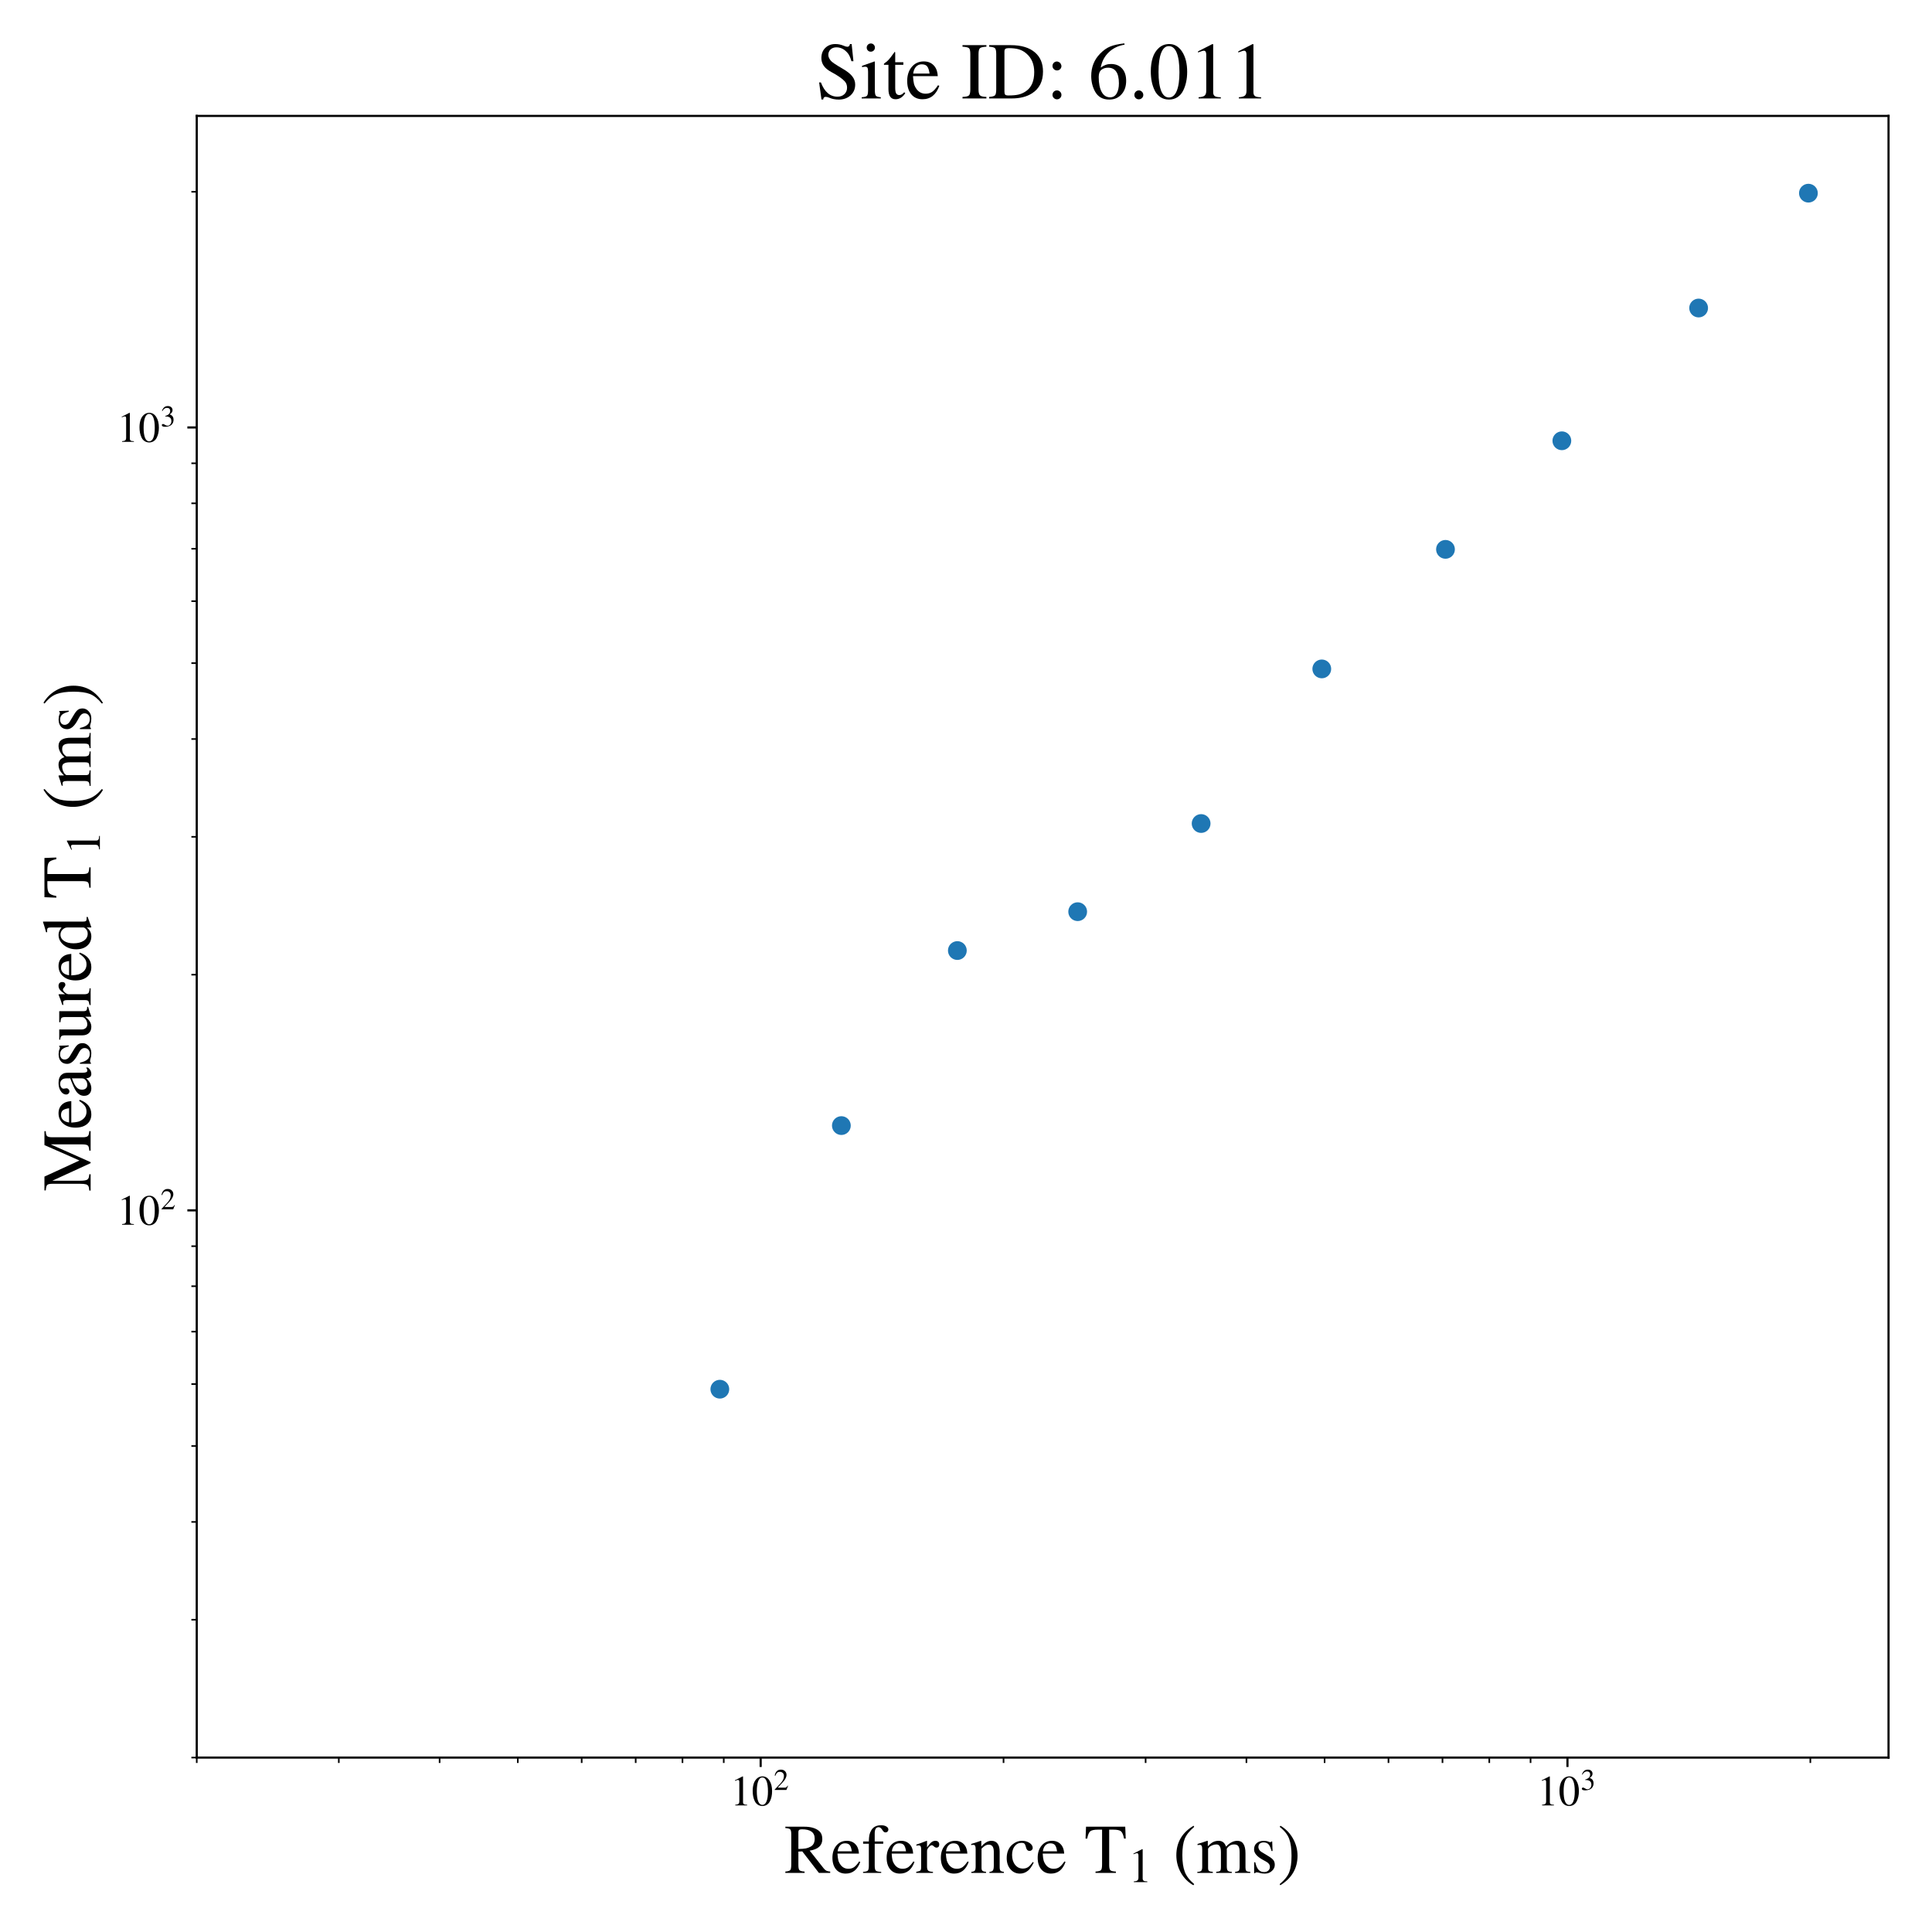
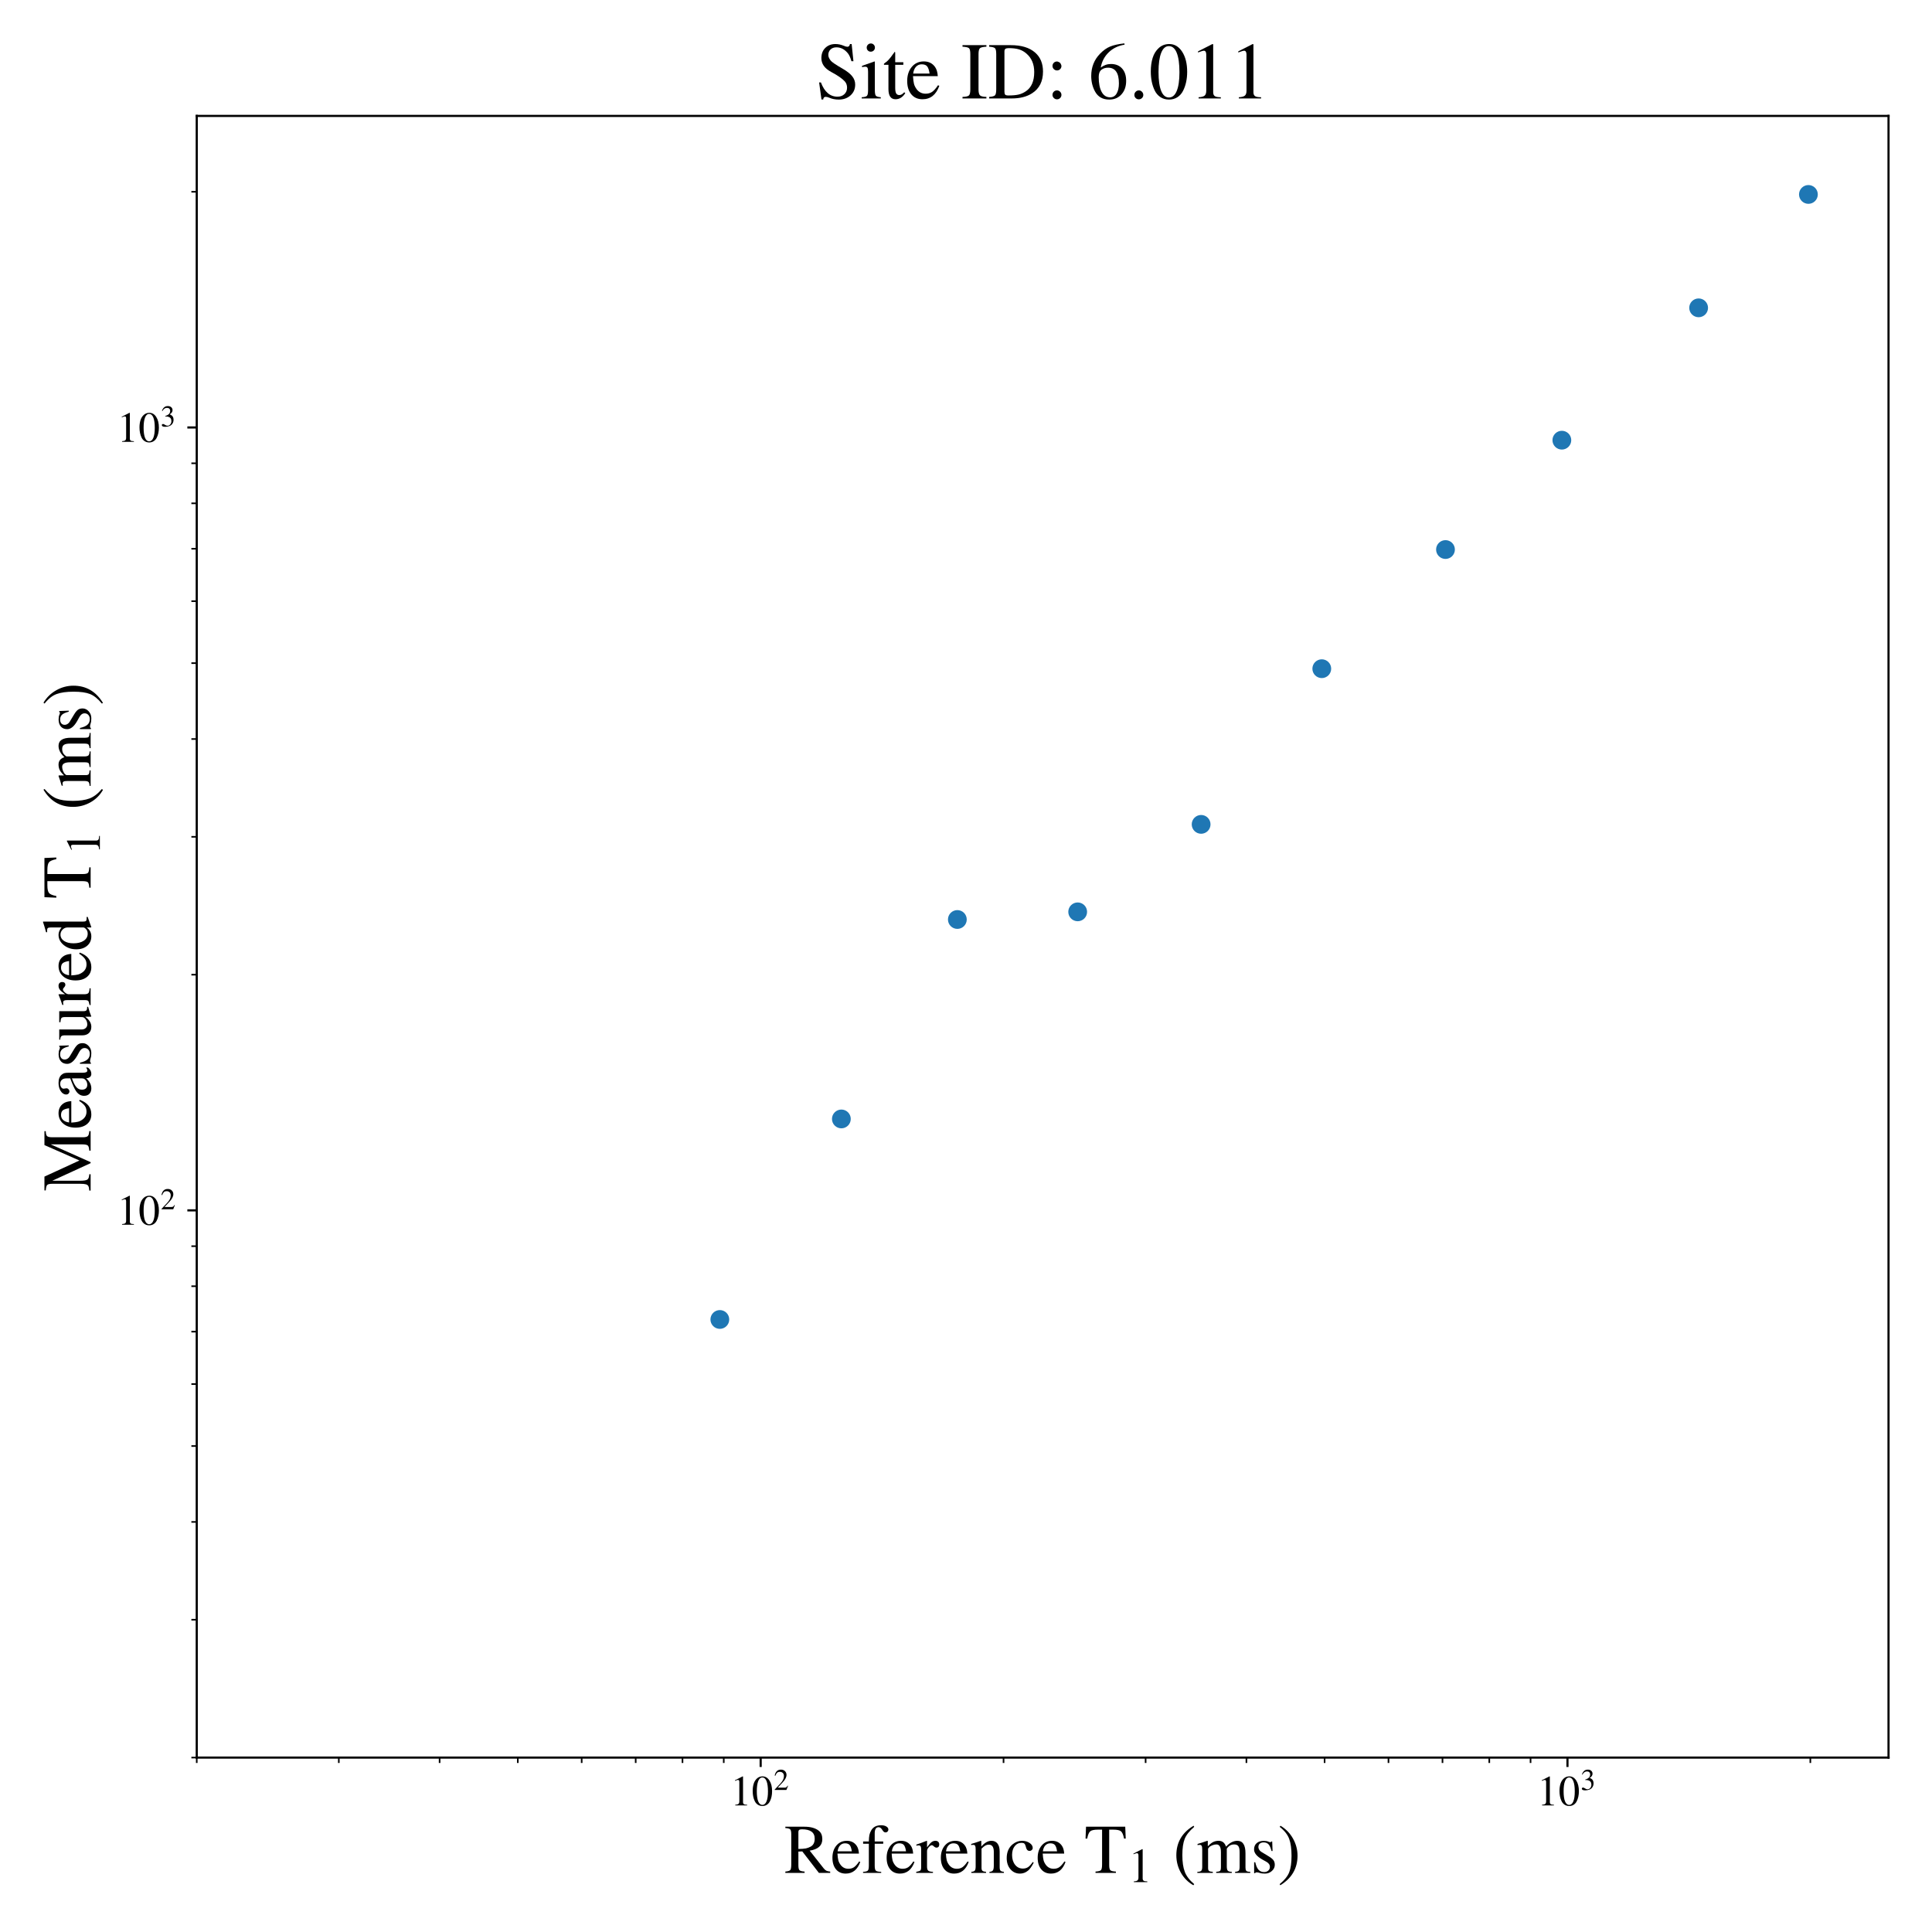
<svg xmlns="http://www.w3.org/2000/svg" xmlns:xlink="http://www.w3.org/1999/xlink" height="720pt" version="1.1" viewBox="0 0 720 720" width="720pt">
  <defs>
    <style type="text/css">*{stroke-linecap:butt;stroke-linejoin:round;}</style>
  </defs>
  <g id="figure_1">
    <g id="patch_1">
      <path d="M 0 720  L 720 720  L 720 0  L 0 0  z " style="fill:#ffffff;" />
    </g>
    <g id="axes_1">
      <g id="patch_2">
        <path d="M 73.32 655  L 703.8 655  L 703.8 43.2  L 73.32 43.2  z " style="fill:#ffffff;" />
      </g>
      <g id="matplotlib.axis_1">
        <g id="xtick_1">
          <g id="line2d_1">
            <defs>
-               <path d="M 0 0  L 0 3.5  " id="ma141a15728" style="stroke:#000000;stroke-width:0.8;" />
-             </defs>
-             <g>
-               <use style="stroke:#000000;stroke-width:0.8;" x="283.48" xlink:href="#ma141a15728" y="655" />
+               <path d="M 0 0  L 0 3.5  " id="m99f364a57a" style="stroke:#000000;stroke-width:0.8;" />
+             </defs>
+             <g>
+               <use style="stroke:#000000;stroke-width:0.8;" x="283.48" xlink:href="#m99f364a57a" y="655" />
            </g>
          </g>
          <g id="text_1">
            <g transform="translate(272.12 672.9275)scale(0.16 -0.16)">
              <defs>
                <path d="M 39.406 0  L 11.797 0  L 11.797 1.5  Q 17.297 1.797 19.297 3.547  Q 21.297 5.297 21.297 9.5  L 21.297 54.406  Q 21.297 59.297 18.297 59.297  Q 16.906 59.297 13.797 58.094  L 11.094 57.094  L 11.094 58.5  L 29 67.594  L 29.906 67.297  L 29.906 7.594  Q 29.906 4.297 31.906 2.891  Q 33.906 1.5 39.406 1.5  z " id="STIXGeneral-Regular-49" />
                <path d="M 47.594 33  Q 47.594 26.297 46.297 20.344  Q 45 14.406 42.453 9.406  Q 39.906 4.406 35.406 1.5  Q 30.906 -1.406 25 -1.406  Q 18.906 -1.406 14.297 1.688  Q 9.703 4.797 7.203 10  Q 4.703 15.203 3.547 21.094  Q 2.406 27 2.406 33.594  Q 2.406 42.906 4.703 50.344  Q 7 57.797 12.344 62.688  Q 17.703 67.594 25.406 67.594  Q 35.203 67.594 41.391 58  Q 47.594 48.406 47.594 33  z M 38 32.5  Q 38 48.297 34.641 56.641  Q 31.297 65 24.797 65  Q 18.594 65 15.297 56.594  Q 12 48.203 12 32.906  Q 12 17.5 15.297 9.344  Q 18.594 1.203 25 1.203  Q 31.297 1.203 34.641 9.344  Q 38 17.5 38 32.5  z " id="STIXGeneral-Regular-48" />
                <path d="M 47.406 13.703  L 42 0  L 2.906 0  L 2.906 1.203  L 20.703 20.094  Q 27.703 27.406 30.703 33.5  Q 33.703 39.594 33.703 46.094  Q 33.703 52.797 30 56.5  Q 26.297 60.203 19.797 60.203  Q 14.406 60.203 11.25 57.391  Q 8.094 54.594 5.094 47.203  L 3 47.703  Q 4.703 57 9.844 62.297  Q 15 67.594 23.797 67.594  Q 32.094 67.594 37.188 62.594  Q 42.297 57.594 42.297 50  Q 42.297 38.703 29.5 25.203  L 13 7.594  L 36.406 7.594  Q 39.703 7.594 41.641 8.891  Q 43.594 10.203 46 14.297  z " id="STIXGeneral-Regular-50" />
              </defs>
              <use transform="translate(0 0.684375)" xlink:href="#STIXGeneral-Regular-49" />
              <use transform="translate(49.99999 0.684375)" xlink:href="#STIXGeneral-Regular-48" />
              <use transform="translate(101.575 36.68438)scale(0.7)" xlink:href="#STIXGeneral-Regular-50" />
            </g>
          </g>
        </g>
        <g id="xtick_2">
          <g id="line2d_2">
            <g>
-               <use style="stroke:#000000;stroke-width:0.8;" x="584.151" xlink:href="#ma141a15728" y="655" />
+               <use style="stroke:#000000;stroke-width:0.8;" x="584.151" xlink:href="#m99f364a57a" y="655" />
            </g>
          </g>
          <g id="text_2">
            <g transform="translate(572.791 672.9275)scale(0.16 -0.16)">
              <defs>
                <path d="M 6.094 51  L 4.5 51.406  Q 6.797 58.906 11.688 63.25  Q 16.594 67.594 24.094 67.594  Q 31.094 67.594 35.391 63.797  Q 39.703 60 39.703 53.906  Q 39.703 45.703 30.406 40.094  Q 35.906 37.703 38.703 34.797  Q 43.094 29.906 43.094 21.906  Q 43.094 13.906 38.5 7.906  Q 35.094 3.297 28.75 0.938  Q 22.406 -1.406 15.297 -1.406  Q 4.094 -1.406 4.094 4.297  Q 4.094 5.906 5.297 6.906  Q 6.5 7.906 8.203 7.906  Q 10.703 7.906 14.297 5.297  Q 18.703 2.203 22.906 2.203  Q 28.406 2.203 32.156 6.641  Q 35.906 11.094 35.906 17.5  Q 35.906 29 25.5 32  Q 22.406 33 15.297 33  L 15.297 34.406  Q 20.906 36.297 23.703 38  Q 31.797 42.594 31.797 51.406  Q 31.797 56.406 28.938 59  Q 26.094 61.594 21 61.594  Q 12 61.594 6.094 51  z " id="STIXGeneral-Regular-51" />
              </defs>
              <use transform="translate(0 0.684375)" xlink:href="#STIXGeneral-Regular-49" />
              <use transform="translate(49.99999 0.684375)" xlink:href="#STIXGeneral-Regular-48" />
              <use transform="translate(101.575 36.68438)scale(0.7)" xlink:href="#STIXGeneral-Regular-51" />
            </g>
          </g>
        </g>
        <g id="xtick_3">
          <g id="line2d_3">
            <defs>
-               <path d="M 0 0  L 0 2  " id="m4ca09cf0ca" style="stroke:#000000;stroke-width:0.6;" />
-             </defs>
-             <g>
-               <use style="stroke:#000000;stroke-width:0.6;" x="73.32" xlink:href="#m4ca09cf0ca" y="655" />
+               <path d="M 0 0  L 0 2  " id="mbf084ebe27" style="stroke:#000000;stroke-width:0.6;" />
+             </defs>
+             <g>
+               <use style="stroke:#000000;stroke-width:0.6;" x="73.32" xlink:href="#mbf084ebe27" y="655" />
            </g>
          </g>
        </g>
        <g id="xtick_4">
          <g id="line2d_4">
            <g>
-               <use style="stroke:#000000;stroke-width:0.6;" x="126.266" xlink:href="#m4ca09cf0ca" y="655" />
+               <use style="stroke:#000000;stroke-width:0.6;" x="126.266" xlink:href="#mbf084ebe27" y="655" />
            </g>
          </g>
        </g>
        <g id="xtick_5">
          <g id="line2d_5">
            <g>
-               <use style="stroke:#000000;stroke-width:0.6;" x="163.831" xlink:href="#m4ca09cf0ca" y="655" />
+               <use style="stroke:#000000;stroke-width:0.6;" x="163.831" xlink:href="#mbf084ebe27" y="655" />
            </g>
          </g>
        </g>
        <g id="xtick_6">
          <g id="line2d_6">
            <g>
-               <use style="stroke:#000000;stroke-width:0.6;" x="192.969" xlink:href="#m4ca09cf0ca" y="655" />
+               <use style="stroke:#000000;stroke-width:0.6;" x="192.969" xlink:href="#mbf084ebe27" y="655" />
            </g>
          </g>
        </g>
        <g id="xtick_7">
          <g id="line2d_7">
            <g>
-               <use style="stroke:#000000;stroke-width:0.6;" x="216.777" xlink:href="#m4ca09cf0ca" y="655" />
+               <use style="stroke:#000000;stroke-width:0.6;" x="216.777" xlink:href="#mbf084ebe27" y="655" />
            </g>
          </g>
        </g>
        <g id="xtick_8">
          <g id="line2d_8">
            <g>
-               <use style="stroke:#000000;stroke-width:0.6;" x="236.905" xlink:href="#m4ca09cf0ca" y="655" />
+               <use style="stroke:#000000;stroke-width:0.6;" x="236.905" xlink:href="#mbf084ebe27" y="655" />
            </g>
          </g>
        </g>
        <g id="xtick_9">
          <g id="line2d_9">
            <g>
-               <use style="stroke:#000000;stroke-width:0.6;" x="254.342" xlink:href="#m4ca09cf0ca" y="655" />
+               <use style="stroke:#000000;stroke-width:0.6;" x="254.342" xlink:href="#mbf084ebe27" y="655" />
            </g>
          </g>
        </g>
        <g id="xtick_10">
          <g id="line2d_10">
            <g>
-               <use style="stroke:#000000;stroke-width:0.6;" x="269.722" xlink:href="#m4ca09cf0ca" y="655" />
+               <use style="stroke:#000000;stroke-width:0.6;" x="269.722" xlink:href="#mbf084ebe27" y="655" />
            </g>
          </g>
        </g>
        <g id="xtick_11">
          <g id="line2d_11">
            <g>
-               <use style="stroke:#000000;stroke-width:0.6;" x="373.991" xlink:href="#m4ca09cf0ca" y="655" />
+               <use style="stroke:#000000;stroke-width:0.6;" x="373.991" xlink:href="#mbf084ebe27" y="655" />
            </g>
          </g>
        </g>
        <g id="xtick_12">
          <g id="line2d_12">
            <g>
-               <use style="stroke:#000000;stroke-width:0.6;" x="426.937" xlink:href="#m4ca09cf0ca" y="655" />
+               <use style="stroke:#000000;stroke-width:0.6;" x="426.937" xlink:href="#mbf084ebe27" y="655" />
            </g>
          </g>
        </g>
        <g id="xtick_13">
          <g id="line2d_13">
            <g>
-               <use style="stroke:#000000;stroke-width:0.6;" x="464.502" xlink:href="#m4ca09cf0ca" y="655" />
+               <use style="stroke:#000000;stroke-width:0.6;" x="464.502" xlink:href="#mbf084ebe27" y="655" />
            </g>
          </g>
        </g>
        <g id="xtick_14">
          <g id="line2d_14">
            <g>
-               <use style="stroke:#000000;stroke-width:0.6;" x="493.64" xlink:href="#m4ca09cf0ca" y="655" />
+               <use style="stroke:#000000;stroke-width:0.6;" x="493.64" xlink:href="#mbf084ebe27" y="655" />
            </g>
          </g>
        </g>
        <g id="xtick_15">
          <g id="line2d_15">
            <g>
-               <use style="stroke:#000000;stroke-width:0.6;" x="517.448" xlink:href="#m4ca09cf0ca" y="655" />
+               <use style="stroke:#000000;stroke-width:0.6;" x="517.448" xlink:href="#mbf084ebe27" y="655" />
            </g>
          </g>
        </g>
        <g id="xtick_16">
          <g id="line2d_16">
            <g>
-               <use style="stroke:#000000;stroke-width:0.6;" x="537.576" xlink:href="#m4ca09cf0ca" y="655" />
+               <use style="stroke:#000000;stroke-width:0.6;" x="537.576" xlink:href="#mbf084ebe27" y="655" />
            </g>
          </g>
        </g>
        <g id="xtick_17">
          <g id="line2d_17">
            <g>
-               <use style="stroke:#000000;stroke-width:0.6;" x="555.013" xlink:href="#m4ca09cf0ca" y="655" />
+               <use style="stroke:#000000;stroke-width:0.6;" x="555.013" xlink:href="#mbf084ebe27" y="655" />
            </g>
          </g>
        </g>
        <g id="xtick_18">
          <g id="line2d_18">
            <g>
-               <use style="stroke:#000000;stroke-width:0.6;" x="570.393" xlink:href="#m4ca09cf0ca" y="655" />
+               <use style="stroke:#000000;stroke-width:0.6;" x="570.393" xlink:href="#mbf084ebe27" y="655" />
            </g>
          </g>
        </g>
        <g id="xtick_19">
          <g id="line2d_19">
            <g>
-               <use style="stroke:#000000;stroke-width:0.6;" x="674.662" xlink:href="#m4ca09cf0ca" y="655" />
+               <use style="stroke:#000000;stroke-width:0.6;" x="674.662" xlink:href="#mbf084ebe27" y="655" />
            </g>
          </g>
        </g>
        <g id="text_3">
          <g transform="translate(292.23 698.1572)scale(0.26 -0.26)">
            <defs>
              <path d="M 66 0  L 49.797 0  L 26 30.797  L 20.406 30.594  L 20.406 11.203  Q 20.406 5.5 21.953 3.891  Q 23.5 2.297 29.297 1.906  L 29.297 0  L 1.703 0  L 1.703 1.906  Q 7.406 2.406 8.797 4.094  Q 10.203 5.797 10.203 12.406  L 10.203 55.094  Q 10.203 60.703 8.797 62.297  Q 7.406 63.906 1.703 64.297  L 1.703 66.203  L 28.906 66.203  Q 42.594 66.203 49.797 60.297  Q 54.703 56.297 54.703 48.297  Q 54.703 34.703 36.594 31.906  L 56.594 6.594  Q 58.703 4 60.594 3.094  Q 62.5 2.203 66 1.906  z M 20.406 58.297  L 20.406 34.297  Q 27.594 34.406 31.094 35.094  Q 34.594 35.797 38.094 37.703  Q 43.797 40.906 43.797 49.094  Q 43.797 62.5 25.5 62.5  Q 22.797 62.5 21.594 61.641  Q 20.406 60.797 20.406 58.297  z " id="STIXGeneral-Regular-82" />
              <path d="M 40.797 16.406  L 42.406 15.703  Q 36.406 -1 21.5 -1  Q 12.703 -1 7.594 5.141  Q 2.5 11.297 2.5 21.703  Q 2.5 32.406 8.203 39.203  Q 13.906 46 23.203 46  Q 32.203 46 37.094 39.094  Q 40 35.094 40.5 27.703  L 9.703 27.703  Q 10.094 21.406 10.938 18.094  Q 11.797 14.797 14.297 11.406  Q 18.5 5.906 25.406 5.906  Q 30.297 5.906 33.641 8.297  Q 37 10.703 40.797 16.406  z M 9.906 30.906  L 30.297 30.906  Q 29.406 37.203 27.344 39.797  Q 25.297 42.406 20.5 42.406  Q 16.297 42.406 13.5 39.453  Q 10.703 36.5 9.906 30.906  z " id="STIXGeneral-Regular-101" />
              <path d="M 2.094 45  L 10.297 45  Q 10.406 51 11.094 54.344  Q 11.797 57.703 13.797 61.094  Q 18 68.297 27.906 68.297  Q 32.406 68.297 35.344 66.547  Q 38.297 64.797 38.297 62.094  Q 38.297 60.406 37.094 59.203  Q 35.906 58 34.094 58  Q 31.703 58 29.594 61.594  Q 27.203 65.5 24.297 65.5  Q 18.703 65.5 18.703 56.594  L 18.703 45  L 30.906 45  L 30.906 41.797  L 18.703 41.797  L 18.703 10.406  Q 18.703 4.797 20.297 3.25  Q 21.906 1.703 28 1.5  L 28 0  L 2 0  L 2 1.5  Q 7.406 1.797 8.844 3.344  Q 10.297 4.906 10.297 10.406  L 10.297 41.797  L 2.094 41.797  z " id="STIXGeneral-Regular-102" />
              <path d="M 16 45.797  L 16 36.594  Q 19.797 42 22.344 44  Q 24.906 46 28 46  Q 30.594 46 32.047 44.594  Q 33.5 43.203 33.5 40.703  Q 33.5 38.594 32.453 37.391  Q 31.406 36.203 29.594 36.203  Q 27.703 36.203 25.594 38.203  Q 24 39.703 23 39.703  Q 20.906 39.703 18.453 36.797  Q 16 33.906 16 31.5  L 16 9  Q 16 4.703 17.703 3.203  Q 19.406 1.703 24.5 1.5  L 24.5 0  L 0.5 0  L 0.5 1.5  Q 5.297 2.406 6.438 3.5  Q 7.594 4.594 7.594 8.406  L 7.594 33.406  Q 7.594 36.703 6.844 38.047  Q 6.094 39.406 4.203 39.406  Q 2.594 39.406 0.703 39  L 0.703 40.594  Q 7 42.594 15.5 46  z " id="STIXGeneral-Regular-114" />
              <path d="M 48.5 0  L 27.703 0  L 27.797 1.5  Q 31.5 1.797 32.75 3.641  Q 34 5.5 34 10.5  L 34 30.406  Q 34 40.5 26.703 40.5  Q 24.203 40.5 22 39.297  Q 19.797 38.094 16.406 34.797  L 16.406 7.203  Q 16.406 4.203 17.75 3  Q 19.094 1.797 22.906 1.5  L 22.906 0  L 1.797 0  L 1.797 1.5  Q 5.594 1.797 6.797 3.344  Q 8 4.906 8 9.406  L 8 33.703  Q 8 37.406 7.297 38.797  Q 6.594 40.203 4.5 40.203  Q 2.5 40.203 1.594 39.797  L 1.594 41.5  Q 8.594 43.5 15.297 46  L 16.094 45.703  L 16.094 37.906  L 16.203 37.906  Q 23.297 46 30.594 46  Q 36.297 46 39.344 42  Q 42.406 38 42.406 30.594  L 42.406 8.5  Q 42.406 4.5 43.594 3.203  Q 44.797 1.906 48.5 1.5  z " id="STIXGeneral-Regular-110" />
              <path d="M 39.797 15.594  L 41.203 14.703  Q 36.906 6.297 33 3.203  Q 27.906 -1 21.5 -1  Q 13.203 -1 7.844 5.25  Q 2.5 11.5 2.5 21.203  Q 2.5 33.906 10.906 40.906  Q 17.094 46 24.406 46  Q 30.703 46 35.25 42.953  Q 39.797 39.906 39.797 35.703  Q 39.797 34 38.391 32.75  Q 37 31.5 35.094 31.5  Q 31.594 31.5 30.297 36.094  L 29.703 38.297  Q 28.906 41.094 27.703 42.094  Q 26.5 43.094 23.797 43.094  Q 17.703 43.094 13.953 38.297  Q 10.203 33.5 10.203 25.703  Q 10.203 17.094 14.5 11.641  Q 18.797 6.203 25.703 6.203  Q 30 6.203 33.094 8.25  Q 36.203 10.297 39.797 15.594  z " id="STIXGeneral-Regular-99" />
              <path id="STIXGeneral-Regular-32" />
              <path d="M 59.297 49.203  L 56.906 49.203  Q 55.297 57.406 52.391 59.703  Q 49.5 62 41.5 62  L 35.594 62  L 35.594 11.094  Q 35.594 5.406 37.297 3.797  Q 39 2.203 45.203 1.906  L 45.203 0  L 16 0  L 16 1.906  Q 22.297 2.297 23.844 4  Q 25.406 5.703 25.406 12.297  L 25.406 62  L 19.406 62  Q 11.297 62 8.438 59.641  Q 5.594 57.297 4.094 49.203  L 1.703 49.203  L 2.406 66.203  L 58.594 66.203  z " id="STIXGeneral-Regular-84" />
              <path d="M 30.406 -16.094  L 29.203 -17.703  Q 17.594 -11.094 11.188 0.5  Q 4.797 12.094 4.797 25.203  Q 4.797 52.906 29.5 67.594  L 30.406 66  Q 20.203 57.297 16.797 48.844  Q 13.406 40.406 13.406 25.5  Q 13.406 10.703 16.906 1.5  Q 20.406 -7.703 30.406 -16.094  z " id="STIXGeneral-Regular-40" />
              <path d="M 77.5 0  L 55.703 0  L 55.703 1.5  Q 59.906 1.906 61.047 3.25  Q 62.203 4.594 62.203 9  L 62.203 29.594  Q 62.203 35.594 60.453 38.188  Q 58.703 40.797 54.5 40.797  Q 51 40.797 48.547 39.391  Q 46.094 38 43.797 34.703  L 43.797 9.5  Q 43.797 4.703 45.25 3.141  Q 46.703 1.594 51 1.5  L 51 0  L 28.594 0  L 28.594 1.5  Q 33 1.797 34.203 2.938  Q 35.406 4.094 35.406 8.594  L 35.406 29.703  Q 35.406 40.797 28.906 40.797  Q 26.094 40.797 22.938 39.547  Q 19.797 38.297 18.297 36.5  Q 17 35 17 34.797  L 17 7  Q 17 3.797 18.391 2.75  Q 19.797 1.703 23.797 1.5  L 23.797 0  L 1.594 0  L 1.594 1.5  Q 5.797 1.594 7.188 3.047  Q 8.594 4.5 8.594 8.797  L 8.594 33.594  Q 8.594 37.297 7.797 38.75  Q 7 40.203 5.094 40.203  Q 3.594 40.203 1.906 39.797  L 1.906 41.5  Q 8.703 43.406 15.797 46  L 16.594 45.703  L 16.594 38.297  L 16.797 38.297  Q 21.297 43 24.75 44.5  Q 28.203 46 32.094 46  Q 40 46 42.703 37.594  Q 50.5 46 59 46  Q 70.594 46 70.594 28  L 70.594 7.703  Q 70.594 4.406 71.594 3.156  Q 72.594 1.906 74.906 1.703  L 77.5 1.5  z " id="STIXGeneral-Regular-109" />
              <path d="M 15.594 30.094  L 26 23.797  Q 31 20.797 32.891 18.188  Q 34.797 15.594 34.797 11.5  Q 34.797 6.5 30.641 2.75  Q 26.5 -1 20.797 -1  Q 16.094 -1 13.5 -0.094  Q 10.797 0.797 8.906 0.797  Q 7.203 0.797 6.5 -0.406  L 5.203 -0.406  L 5.203 15.297  L 6.797 15.297  Q 8.406 8 11.406 4.594  Q 14.406 1.203 19.5 1.203  Q 23.203 1.203 25.5 3.297  Q 27.797 5.406 27.797 8.594  Q 27.797 13.203 22.5 16.094  L 17.094 19.094  Q 5.094 25.797 5.094 33.594  Q 5.094 39.406 8.844 42.656  Q 12.594 45.906 18.906 45.906  Q 23.297 45.906 25.594 44.797  Q 27.406 44 28.406 44  Q 29.094 44 30 45  L 31.094 45  L 31.594 31.406  L 30.094 31.406  Q 28.406 38.203 25.844 40.953  Q 23.297 43.703 18.797 43.703  Q 15.406 43.703 13.344 42  Q 11.297 40.297 11.297 36.906  Q 11.297 35.203 12.438 33.25  Q 13.594 31.297 15.594 30.094  z " id="STIXGeneral-Regular-115" />
              <path d="M 2.906 66  L 4.094 67.594  Q 15.5 60.797 22 49.188  Q 28.5 37.594 28.5 24.703  Q 28.5 -2.594 3.797 -17.703  L 2.906 -16.094  Q 13.203 -7.594 16.547 0.844  Q 19.906 9.297 19.906 24.406  Q 19.906 39.594 16.547 48.75  Q 13.203 57.906 2.906 66  z " id="STIXGeneral-Regular-41" />
            </defs>
            <use transform="translate(0 0.703125)" xlink:href="#STIXGeneral-Regular-82" />
            <use transform="translate(66.7 0.703125)" xlink:href="#STIXGeneral-Regular-101" />
            <use transform="translate(111.1 0.703125)" xlink:href="#STIXGeneral-Regular-102" />
            <use transform="translate(144.4 0.703125)" xlink:href="#STIXGeneral-Regular-101" />
            <use transform="translate(188.8 0.703125)" xlink:href="#STIXGeneral-Regular-114" />
            <use transform="translate(222.1 0.703125)" xlink:href="#STIXGeneral-Regular-101" />
            <use transform="translate(266.5 0.703125)" xlink:href="#STIXGeneral-Regular-110" />
            <use transform="translate(316.4999 0.703125)" xlink:href="#STIXGeneral-Regular-99" />
            <use transform="translate(360.8999 0.703125)" xlink:href="#STIXGeneral-Regular-101" />
            <use transform="translate(405.2999 0.703125)" xlink:href="#STIXGeneral-Regular-32" />
            <use transform="translate(430.2999 0.703125)" xlink:href="#STIXGeneral-Regular-84" />
            <use transform="translate(492.9432 -12.525)scale(0.7)" xlink:href="#STIXGeneral-Regular-49" />
            <use transform="translate(532.3525 0.703125)" xlink:href="#STIXGeneral-Regular-32" />
            <use transform="translate(557.3525 0.703125)" xlink:href="#STIXGeneral-Regular-40" />
            <use transform="translate(590.6525 0.703125)" xlink:href="#STIXGeneral-Regular-109" />
            <use transform="translate(668.4525 0.703125)" xlink:href="#STIXGeneral-Regular-115" />
            <use transform="translate(707.3525 0.703125)" xlink:href="#STIXGeneral-Regular-41" />
          </g>
        </g>
      </g>
      <g id="matplotlib.axis_2">
        <g id="ytick_1">
          <g id="line2d_20">
            <defs>
-               <path d="M 0 0  L -3.5 0  " id="m0dbf52a1fe" style="stroke:#000000;stroke-width:0.8;" />
-             </defs>
-             <g>
-               <use style="stroke:#000000;stroke-width:0.8;" x="73.32" xlink:href="#m0dbf52a1fe" y="451.067" />
+               <path d="M 0 0  L -3.5 0  " id="m3f8b4c1689" style="stroke:#000000;stroke-width:0.8;" />
+             </defs>
+             <g>
+               <use style="stroke:#000000;stroke-width:0.8;" x="73.32" xlink:href="#m3f8b4c1689" y="451.067" />
            </g>
          </g>
          <g id="text_4">
            <g transform="translate(43.6 456.5304)scale(0.16 -0.16)">
              <use transform="translate(0 0.684375)" xlink:href="#STIXGeneral-Regular-49" />
              <use transform="translate(49.99999 0.684375)" xlink:href="#STIXGeneral-Regular-48" />
              <use transform="translate(101.575 36.68438)scale(0.7)" xlink:href="#STIXGeneral-Regular-50" />
            </g>
          </g>
        </g>
        <g id="ytick_2">
          <g id="line2d_21">
            <g>
-               <use style="stroke:#000000;stroke-width:0.8;" x="73.32" xlink:href="#m0dbf52a1fe" y="159.304" />
+               <use style="stroke:#000000;stroke-width:0.8;" x="73.32" xlink:href="#m3f8b4c1689" y="159.304" />
            </g>
          </g>
          <g id="text_5">
            <g transform="translate(43.6 164.7678)scale(0.16 -0.16)">
              <use transform="translate(0 0.684375)" xlink:href="#STIXGeneral-Regular-49" />
              <use transform="translate(49.99999 0.684375)" xlink:href="#STIXGeneral-Regular-48" />
              <use transform="translate(101.575 36.68438)scale(0.7)" xlink:href="#STIXGeneral-Regular-51" />
            </g>
          </g>
        </g>
        <g id="ytick_3">
          <g id="line2d_22">
            <defs>
-               <path d="M 0 0  L -2 0  " id="m53b6ed4a8b" style="stroke:#000000;stroke-width:0.6;" />
-             </defs>
-             <g>
-               <use style="stroke:#000000;stroke-width:0.6;" x="73.32" xlink:href="#m53b6ed4a8b" y="655" />
+               <path d="M 0 0  L -2 0  " id="m9ac970a3fe" style="stroke:#000000;stroke-width:0.6;" />
+             </defs>
+             <g>
+               <use style="stroke:#000000;stroke-width:0.6;" x="73.32" xlink:href="#m9ac970a3fe" y="655" />
            </g>
          </g>
        </g>
        <g id="ytick_4">
          <g id="line2d_23">
            <g>
-               <use style="stroke:#000000;stroke-width:0.6;" x="73.32" xlink:href="#m53b6ed4a8b" y="603.623" />
+               <use style="stroke:#000000;stroke-width:0.6;" x="73.32" xlink:href="#m9ac970a3fe" y="603.623" />
            </g>
          </g>
        </g>
        <g id="ytick_5">
          <g id="line2d_24">
            <g>
-               <use style="stroke:#000000;stroke-width:0.6;" x="73.32" xlink:href="#m53b6ed4a8b" y="567.171" />
+               <use style="stroke:#000000;stroke-width:0.6;" x="73.32" xlink:href="#m9ac970a3fe" y="567.171" />
            </g>
          </g>
        </g>
        <g id="ytick_6">
          <g id="line2d_25">
            <g>
-               <use style="stroke:#000000;stroke-width:0.6;" x="73.32" xlink:href="#m53b6ed4a8b" y="538.896" />
+               <use style="stroke:#000000;stroke-width:0.6;" x="73.32" xlink:href="#m9ac970a3fe" y="538.896" />
            </g>
          </g>
        </g>
        <g id="ytick_7">
          <g id="line2d_26">
            <g>
-               <use style="stroke:#000000;stroke-width:0.6;" x="73.32" xlink:href="#m53b6ed4a8b" y="515.794" />
+               <use style="stroke:#000000;stroke-width:0.6;" x="73.32" xlink:href="#m9ac970a3fe" y="515.794" />
            </g>
          </g>
        </g>
        <g id="ytick_8">
          <g id="line2d_27">
            <g>
-               <use style="stroke:#000000;stroke-width:0.6;" x="73.32" xlink:href="#m53b6ed4a8b" y="496.261" />
+               <use style="stroke:#000000;stroke-width:0.6;" x="73.32" xlink:href="#m9ac970a3fe" y="496.261" />
            </g>
          </g>
        </g>
        <g id="ytick_9">
          <g id="line2d_28">
            <g>
-               <use style="stroke:#000000;stroke-width:0.6;" x="73.32" xlink:href="#m53b6ed4a8b" y="479.341" />
+               <use style="stroke:#000000;stroke-width:0.6;" x="73.32" xlink:href="#m9ac970a3fe" y="479.341" />
            </g>
          </g>
        </g>
        <g id="ytick_10">
          <g id="line2d_29">
            <g>
-               <use style="stroke:#000000;stroke-width:0.6;" x="73.32" xlink:href="#m53b6ed4a8b" y="464.417" />
+               <use style="stroke:#000000;stroke-width:0.6;" x="73.32" xlink:href="#m9ac970a3fe" y="464.417" />
            </g>
          </g>
        </g>
        <g id="ytick_11">
          <g id="line2d_30">
            <g>
-               <use style="stroke:#000000;stroke-width:0.6;" x="73.32" xlink:href="#m53b6ed4a8b" y="363.237" />
+               <use style="stroke:#000000;stroke-width:0.6;" x="73.32" xlink:href="#m9ac970a3fe" y="363.237" />
            </g>
          </g>
        </g>
        <g id="ytick_12">
          <g id="line2d_31">
            <g>
-               <use style="stroke:#000000;stroke-width:0.6;" x="73.32" xlink:href="#m53b6ed4a8b" y="311.861" />
+               <use style="stroke:#000000;stroke-width:0.6;" x="73.32" xlink:href="#m9ac970a3fe" y="311.861" />
            </g>
          </g>
        </g>
        <g id="ytick_13">
          <g id="line2d_32">
            <g>
-               <use style="stroke:#000000;stroke-width:0.6;" x="73.32" xlink:href="#m53b6ed4a8b" y="275.408" />
+               <use style="stroke:#000000;stroke-width:0.6;" x="73.32" xlink:href="#m9ac970a3fe" y="275.408" />
            </g>
          </g>
        </g>
        <g id="ytick_14">
          <g id="line2d_33">
            <g>
-               <use style="stroke:#000000;stroke-width:0.6;" x="73.32" xlink:href="#m53b6ed4a8b" y="247.133" />
+               <use style="stroke:#000000;stroke-width:0.6;" x="73.32" xlink:href="#m9ac970a3fe" y="247.133" />
            </g>
          </g>
        </g>
        <g id="ytick_15">
          <g id="line2d_34">
            <g>
-               <use style="stroke:#000000;stroke-width:0.6;" x="73.32" xlink:href="#m53b6ed4a8b" y="224.031" />
+               <use style="stroke:#000000;stroke-width:0.6;" x="73.32" xlink:href="#m9ac970a3fe" y="224.031" />
            </g>
          </g>
        </g>
        <g id="ytick_16">
          <g id="line2d_35">
            <g>
-               <use style="stroke:#000000;stroke-width:0.6;" x="73.32" xlink:href="#m53b6ed4a8b" y="204.499" />
+               <use style="stroke:#000000;stroke-width:0.6;" x="73.32" xlink:href="#m9ac970a3fe" y="204.499" />
            </g>
          </g>
        </g>
        <g id="ytick_17">
          <g id="line2d_36">
            <g>
-               <use style="stroke:#000000;stroke-width:0.6;" x="73.32" xlink:href="#m53b6ed4a8b" y="187.579" />
+               <use style="stroke:#000000;stroke-width:0.6;" x="73.32" xlink:href="#m9ac970a3fe" y="187.579" />
            </g>
          </g>
        </g>
        <g id="ytick_18">
          <g id="line2d_37">
            <g>
-               <use style="stroke:#000000;stroke-width:0.6;" x="73.32" xlink:href="#m53b6ed4a8b" y="172.654" />
+               <use style="stroke:#000000;stroke-width:0.6;" x="73.32" xlink:href="#m9ac970a3fe" y="172.654" />
            </g>
          </g>
        </g>
        <g id="ytick_19">
          <g id="line2d_38">
            <g>
-               <use style="stroke:#000000;stroke-width:0.6;" x="73.32" xlink:href="#m53b6ed4a8b" y="71.475" />
+               <use style="stroke:#000000;stroke-width:0.6;" x="73.32" xlink:href="#m9ac970a3fe" y="71.475" />
            </g>
          </g>
        </g>
        <g id="text_6">
          <g transform="translate(33.95719 444)rotate(-90)scale(0.26 -0.26)">
            <defs>
              <path d="M 86.406 0  L 58.406 0  L 58.406 1.906  Q 64.297 2.297 65.844 4.141  Q 67.406 6 67.406 12.297  L 67.406 57.203  L 41.906 0  L 40.5 0  L 15.297 54.906  L 15.297 15.094  Q 15.297 7 17 4.594  Q 18.703 2.203 24.594 1.906  L 24.594 0  L 1.203 0  L 1.203 1.906  Q 5.594 2.203 7.5 3.203  Q 9.406 4.203 10.156 6.75  Q 10.906 9.297 10.906 15.094  L 10.906 54.906  Q 10.906 60.594 9.203 62.25  Q 7.5 63.906 1.406 64.297  L 1.406 66.203  L 21.203 66.203  L 44.297 16  L 66.406 66.203  L 86.297 66.203  L 86.297 64.297  Q 80.906 64.203 79.25 62.391  Q 77.594 60.594 77.594 55  L 77.594 11.203  Q 77.594 5.906 79.25 4.094  Q 80.906 2.297 86.406 1.906  z " id="STIXGeneral-Regular-77" />
              <path d="M 44.203 6.594  L 44.203 3.797  Q 40.406 -1 35.203 -1  Q 29.5 -1 28.797 6.297  L 28.703 6.297  Q 22.297 -1 14.203 -1  Q 9.5 -1 6.594 1.75  Q 3.703 4.5 3.703 9.406  Q 3.703 16.406 10.703 21.094  Q 15.5 24.297 28.703 29.203  L 28.703 34.594  Q 28.703 39.094 26.547 41.344  Q 24.406 43.594 20.906 43.594  Q 17.906 43.594 15.906 42.141  Q 13.906 40.703 13.906 38.703  Q 13.906 37.797 14.203 36.688  Q 14.5 35.594 14.5 34.5  Q 14.5 33 13.141 31.703  Q 11.797 30.406 9.906 30.406  Q 8.203 30.406 6.891 31.703  Q 5.594 33 5.594 35  Q 5.594 39.797 10.703 43  Q 15.406 46 22.203 46  Q 30.297 46 34 41.5  Q 35.797 39.406 36.297 37.25  Q 36.797 35.094 36.797 30.406  L 36.797 11.297  Q 36.797 4.703 39.906 4.703  Q 41.906 4.703 44.203 6.594  z M 28.703 12.703  L 28.703 26.797  Q 19.5 23.594 15.906 20.203  Q 12.5 17.094 12.5 12.5  Q 12.5 8.703 14.391 6.75  Q 16.297 4.797 19.406 4.797  Q 22.703 4.797 25.203 6.406  Q 27.297 7.906 28 9.203  Q 28.703 10.5 28.703 12.703  z " id="STIXGeneral-Regular-97" />
              <path d="M 48 5  L 48 3.594  Q 40.203 1.5 34.297 -0.906  L 33.797 -0.594  L 33.797 7.594  L 33.594 7.594  Q 27.297 -1 19.297 -1  Q 13.594 -1 10.344 2.5  Q 7.094 6 7.094 11.797  L 7.094 36.906  Q 7.094 40.594 5.797 42  Q 4.5 43.406 0.906 43.594  L 0.906 45  L 15.5 45  L 15.5 12.703  Q 15.5 9.297 17.547 7.047  Q 19.594 4.797 22.594 4.797  Q 27.5 4.797 31 7.906  Q 32.297 9.094 32.797 10.141  Q 33.297 11.203 33.297 13.703  L 33.297 36.797  Q 33.297 40.703 31.891 41.844  Q 30.5 43 25.906 43.297  L 25.906 45  L 41.703 45  L 41.703 10.703  Q 41.703 7.203 42.844 6.094  Q 44 5 47.406 5  z " id="STIXGeneral-Regular-117" />
              <path d="M 49.094 4.203  L 34.406 -1  L 34 -0.703  L 34 5.703  Q 29.203 -1 21.203 -1  Q 12.906 -1 7.797 4.953  Q 2.703 10.906 2.703 20.5  Q 2.703 31.094 8.797 38.547  Q 14.906 46 23.5 46  Q 28.906 46 34 41.703  L 34 57.297  Q 34 60.406 33.094 61.406  Q 32.203 62.406 29.406 62.406  Q 28 62.406 27.203 62.297  L 27.203 63.906  Q 36.297 66.297 41.906 68.297  L 42.406 68.094  L 42.406 11.406  Q 42.406 7.906 43.25 6.797  Q 44.094 5.703 46.797 5.703  Q 47.406 5.703 49.094 5.797  z M 34 10.203  L 34 33.203  Q 34 37.203 30.953 40.203  Q 27.906 43.203 23.797 43.203  Q 18.094 43.203 14.688 38.094  Q 11.297 33 11.297 24.5  Q 11.297 15.297 15.047 9.75  Q 18.797 4.203 25.094 4.203  Q 29.797 4.203 32.5 7.406  Q 34 9.094 34 10.203  z " id="STIXGeneral-Regular-100" />
            </defs>
            <use transform="translate(0 0.703125)" xlink:href="#STIXGeneral-Regular-77" />
            <use transform="translate(88.89999 0.703125)" xlink:href="#STIXGeneral-Regular-101" />
            <use transform="translate(133.3 0.703125)" xlink:href="#STIXGeneral-Regular-97" />
            <use transform="translate(177.7 0.703125)" xlink:href="#STIXGeneral-Regular-115" />
            <use transform="translate(216.6 0.703125)" xlink:href="#STIXGeneral-Regular-117" />
            <use transform="translate(266.6 0.703125)" xlink:href="#STIXGeneral-Regular-114" />
            <use transform="translate(299.8999 0.703125)" xlink:href="#STIXGeneral-Regular-101" />
            <use transform="translate(344.2999 0.703125)" xlink:href="#STIXGeneral-Regular-100" />
            <use transform="translate(394.2999 0.703125)" xlink:href="#STIXGeneral-Regular-32" />
            <use transform="translate(419.2999 0.703125)" xlink:href="#STIXGeneral-Regular-84" />
            <use transform="translate(481.9432 -12.525)scale(0.7)" xlink:href="#STIXGeneral-Regular-49" />
            <use transform="translate(521.3525 0.703125)" xlink:href="#STIXGeneral-Regular-32" />
            <use transform="translate(546.3525 0.703125)" xlink:href="#STIXGeneral-Regular-40" />
            <use transform="translate(579.6525 0.703125)" xlink:href="#STIXGeneral-Regular-109" />
            <use transform="translate(657.4525 0.703125)" xlink:href="#STIXGeneral-Regular-115" />
            <use transform="translate(696.3525 0.703125)" xlink:href="#STIXGeneral-Regular-41" />
          </g>
        </g>
      </g>
      <g id="line2d_39">
        <defs>
-           <path d="M 0 3  C 0.796 3 1.559 2.684 2.121 2.121  C 2.684 1.559 3 0.796 3 0  C 3 -0.796 2.684 -1.559 2.121 -2.121  C 1.559 -2.684 0.796 -3 0 -3  C -0.796 -3 -1.559 -2.684 -2.121 -2.121  C -2.684 -1.559 -3 -0.796 -3 0  C -3 0.796 -2.684 1.559 -2.121 2.121  C -1.559 2.684 -0.796 3 0 3  z " id="mfaeb41c48b" style="stroke:#1f77b4;" />
+           <path d="M 0 3  C 0.796 3 1.559 2.684 2.121 2.121  C 2.684 1.559 3 0.796 3 0  C 3 -0.796 2.684 -1.559 2.121 -2.121  C 1.559 -2.684 0.796 -3 0 -3  C -0.796 -3 -1.559 -2.684 -2.121 -2.121  C -2.684 -1.559 -3 -0.796 -3 0  C -3 0.796 -2.684 1.559 -2.121 2.121  C -1.559 2.684 -0.796 3 0 3  z " id="m406709129a" style="stroke:#1f77b4;" />
        </defs>
-         <g clip-path="url(#p636f3812ab)">
-           <use style="fill:#1f77b4;stroke:#1f77b4;" x="673.942" xlink:href="#mfaeb41c48b" y="71.987" />
-           <use style="fill:#1f77b4;stroke:#1f77b4;" x="633.029" xlink:href="#mfaeb41c48b" y="114.79" />
-           <use style="fill:#1f77b4;stroke:#1f77b4;" x="582.058" xlink:href="#mfaeb41c48b" y="164.265" />
-           <use style="fill:#1f77b4;stroke:#1f77b4;" x="538.691" xlink:href="#mfaeb41c48b" y="204.729" />
-           <use style="fill:#1f77b4;stroke:#1f77b4;" x="492.591" xlink:href="#mfaeb41c48b" y="249.282" />
-           <use style="fill:#1f77b4;stroke:#1f77b4;" x="447.624" xlink:href="#mfaeb41c48b" y="306.902" />
-           <use style="fill:#1f77b4;stroke:#1f77b4;" x="401.621" xlink:href="#mfaeb41c48b" y="339.758" />
-           <use style="fill:#1f77b4;stroke:#1f77b4;" x="356.778" xlink:href="#mfaeb41c48b" y="354.242" />
-           <use style="fill:#1f77b4;stroke:#1f77b4;" x="313.555" xlink:href="#mfaeb41c48b" y="419.474" />
-           <use style="fill:#1f77b4;stroke:#1f77b4;" x="268.263" xlink:href="#mfaeb41c48b" y="517.714" />
-           <use style="fill:#1f77b4;stroke:#1f77b4;" x="222.524" xlink:href="#mfaeb41c48b" y="762.341" />
-           <use style="fill:#1f77b4;stroke:#1f77b4;" x="177.84" xlink:href="#mfaeb41c48b" y="779.21" />
-           <use style="fill:#1f77b4;stroke:#1f77b4;" x="129.872" xlink:href="#mfaeb41c48b" y="747.623" />
-           <use style="fill:#1f77b4;stroke:#1f77b4;" x="84.087" xlink:href="#mfaeb41c48b" y="658.853" />
+         <g clip-path="url(#pd516ea87a7)">
+           <use style="fill:#1f77b4;stroke:#1f77b4;" x="673.942" xlink:href="#m406709129a" y="72.461" />
+           <use style="fill:#1f77b4;stroke:#1f77b4;" x="633.029" xlink:href="#m406709129a" y="114.72" />
+           <use style="fill:#1f77b4;stroke:#1f77b4;" x="582.058" xlink:href="#m406709129a" y="164.042" />
+           <use style="fill:#1f77b4;stroke:#1f77b4;" x="538.691" xlink:href="#m406709129a" y="204.798" />
+           <use style="fill:#1f77b4;stroke:#1f77b4;" x="492.591" xlink:href="#m406709129a" y="249.203" />
+           <use style="fill:#1f77b4;stroke:#1f77b4;" x="447.624" xlink:href="#m406709129a" y="307.216" />
+           <use style="fill:#1f77b4;stroke:#1f77b4;" x="401.621" xlink:href="#m406709129a" y="339.819" />
+           <use style="fill:#1f77b4;stroke:#1f77b4;" x="356.778" xlink:href="#m406709129a" y="342.668" />
+           <use style="fill:#1f77b4;stroke:#1f77b4;" x="313.555" xlink:href="#m406709129a" y="416.996" />
+           <use style="fill:#1f77b4;stroke:#1f77b4;" x="268.263" xlink:href="#m406709129a" y="491.727" />
+           <use style="fill:#1f77b4;stroke:#1f77b4;" x="222.524" xlink:href="#m406709129a" y="911.105" />
+           <use style="fill:#1f77b4;stroke:#1f77b4;" x="177.84" xlink:href="#m406709129a" y="899.681" />
+           <use style="fill:#1f77b4;stroke:#1f77b4;" x="129.872" xlink:href="#m406709129a" y="899.681" />
+           <use style="fill:#1f77b4;stroke:#1f77b4;" x="84.087" xlink:href="#m406709129a" y="842.609" />
        </g>
      </g>
      <g id="patch_3">
        <path d="M 73.32 655  L 73.32 43.2  " style="fill:none;stroke:#000000;stroke-linecap:square;stroke-linejoin:miter;stroke-width:0.8;" />
      </g>
      <g id="patch_4">
        <path d="M 703.8 655  L 703.8 43.2  " style="fill:none;stroke:#000000;stroke-linecap:square;stroke-linejoin:miter;stroke-width:0.8;" />
      </g>
      <g id="patch_5">
        <path d="M 73.32 655  L 703.8 655  " style="fill:none;stroke:#000000;stroke-linecap:square;stroke-linejoin:miter;stroke-width:0.8;" />
      </g>
      <g id="patch_6">
        <path d="M 73.32 43.2  L 703.8 43.2  " style="fill:none;stroke:#000000;stroke-linecap:square;stroke-linejoin:miter;stroke-width:0.8;" />
      </g>
      <g id="text_7">
        <g transform="translate(303.9764 36.68906)scale(0.3 -0.3)">
          <defs>
            <path d="M 46.906 46.297  L 44.406 46.297  Q 42.703 52.5 40.297 55.703  Q 34.203 63.5 25.797 63.5  Q 21.203 63.5 18.453 60.844  Q 15.703 58.203 15.703 54  Q 15.703 52 16.703 50.094  Q 17.703 48.203 18.844 46.844  Q 20 45.5 22.891 43.5  Q 25.797 41.5 27.594 40.453  Q 29.406 39.406 33.594 36.906  Q 41.703 32.203 45.391 27.547  Q 49.094 22.906 49.094 17.297  Q 49.094 9 43.297 3.797  Q 37.5 -1.406 28.703 -1.406  Q 22.203 -1.406 16.906 0.906  Q 14.297 2 12.203 2  Q 11 2 10.203 1.094  Q 9.406 0.203 9.406 -1.297  L 7.203 -1.297  L 4.297 19.906  L 6.5 19.906  Q 13.203 2.203 27.094 2.203  Q 32.406 2.203 35.703 5.344  Q 39 8.5 39 13.406  Q 39 18.094 36.094 21.297  Q 31.297 26.5 19.297 32.906  Q 7.094 39.406 7.094 50.094  Q 7.094 58.094 12 62.844  Q 16.906 67.594 24.5 67.594  Q 29.797 67.594 35 65.406  Q 37.703 64.203 39.406 64.203  Q 42 64.203 42.594 67.594  L 44.703 67.594  z " id="STIXGeneral-Regular-83" />
            <path d="M 18 63.203  Q 18 61 16.5 59.547  Q 15 58.094 12.797 58.094  Q 10.703 58.094 9.25 59.547  Q 7.797 61 7.797 63.203  Q 7.797 65.297 9.297 66.797  Q 10.797 68.297 12.906 68.297  Q 15.094 68.297 16.547 66.797  Q 18 65.297 18 63.203  z M 25.297 0  L 1.594 0  L 1.594 1.5  Q 6.797 1.797 8.141 3.297  Q 9.5 4.797 9.5 10.406  L 9.5 33.094  Q 9.5 36.594 8.797 38  Q 8.094 39.406 6.203 39.406  Q 3.797 39.406 2 38.906  L 2 40.5  L 17.5 46  L 17.906 45.594  L 17.906 10.5  Q 17.906 4.906 19.156 3.406  Q 20.406 1.906 25.297 1.5  z " id="STIXGeneral-Regular-105" />
            <path d="M 26.594 7.703  L 27.906 6.594  Q 23.094 -1 15.797 -1  Q 7 -1 7 11.703  L 7 41.797  L 1.703 41.797  Q 1.297 42.094 1.297 42.5  Q 1.297 43.297 3 44.406  Q 6.797 46.594 12.703 55.094  Q 12.906 55.406 13.656 56.344  Q 14.406 57.297 14.703 57.906  Q 15.406 57.906 15.406 56.594  L 15.406 45  L 25.5 45  L 25.5 41.797  L 15.406 41.797  L 15.406 13.203  Q 15.406 8.406 16.594 6.297  Q 17.797 4.203 20.594 4.203  Q 23.594 4.203 26.594 7.703  z " id="STIXGeneral-Regular-116" />
            <path d="M 31.5 0  L 1.797 0  L 1.797 1.906  Q 8.094 2.094 9.797 3.75  Q 11.5 5.406 11.5 11.203  L 11.5 55.094  Q 11.5 60.906 9.891 62.406  Q 8.297 63.906 1.797 64.297  L 1.797 66.203  L 31.5 66.203  L 31.5 64.297  Q 25.203 64 23.453 62.391  Q 21.703 60.797 21.703 55.094  L 21.703 11.203  Q 21.703 5.594 23.5 3.844  Q 25.297 2.094 31.5 1.906  z " id="STIXGeneral-Regular-73" />
            <path d="M 1.594 66.203  L 28.594 66.203  Q 48.094 66.203 58.594 57.094  Q 68.5 48.594 68.5 33.406  Q 68.5 15.094 54.906 6.406  Q 45 0 29.703 0  L 1.594 0  L 1.594 1.906  Q 7.406 2.297 8.906 3.938  Q 10.406 5.594 10.406 11.5  L 10.406 55  Q 10.406 60.797 8.906 62.344  Q 7.406 63.906 1.594 64.297  z M 20.594 58.297  L 20.594 8.406  Q 20.594 5.703 21.547 4.703  Q 22.5 3.703 25.406 3.703  Q 33.203 3.703 38 4.797  Q 42.797 5.906 47.203 8.906  Q 57.594 15.906 57.594 32.797  Q 57.594 47.297 48.094 55.594  Q 43.797 59.406 38.688 60.953  Q 33.594 62.5 25.906 62.5  Q 23 62.5 21.797 61.594  Q 20.594 60.703 20.594 58.297  z " id="STIXGeneral-Regular-68" />
            <path d="M 15.906 45.906  Q 19.203 42.594 19.203 40.297  Q 19.203 38 17.594 36.391  Q 16 34.797 13.703 34.797  Q 11.406 34.797 9.75 36.438  Q 8.094 38.094 8.094 40.297  Q 8.094 42.703 9.688 44.297  Q 11.297 45.906 13.703 45.906  Q 15.906 45.906 19.203 42.594  z M 19.203 4.406  Q 19.203 2.203 17.594 0.547  Q 16 -1.094 13.703 -1.094  Q 11.406 -1.094 9.75 0.547  Q 8.094 2.203 8.094 4.406  Q 8.094 6.797 9.688 8.391  Q 11.297 10 13.703 10  Q 15.906 10 17.547 8.344  Q 19.203 6.703 19.203 4.406  z " id="STIXGeneral-Regular-58" />
            <path d="M 44.594 68.406  L 44.797 66.797  Q 33 64.906 25.094 57.25  Q 17.203 49.594 15.203 38.297  Q 21 42.797 27.906 42.797  Q 36.703 42.797 41.75 37.188  Q 46.797 31.594 46.797 21.906  Q 46.797 12.094 41.703 5.906  Q 35.797 -1.406 25.797 -1.406  Q 13.594 -1.406 8.094 8.703  Q 3.406 17.297 3.406 27.906  Q 3.406 44.297 14.297 55.5  Q 20.5 61.906 27.047 64.547  Q 33.594 67.203 44.594 68.406  z M 37.797 18.797  Q 37.797 38.203 24.297 38.203  Q 19.297 38.203 16 35.547  Q 12.703 32.906 12.703 26.594  Q 12.703 14.906 16.344 8.156  Q 20 1.406 26.906 1.406  Q 32.203 1.406 35 6.156  Q 37.797 10.906 37.797 18.797  z " id="STIXGeneral-Regular-54" />
            <path d="M 18.094 4.297  Q 18.094 2.094 16.438 0.5  Q 14.797 -1.094 12.5 -1.094  Q 10.203 -1.094 8.594 0.5  Q 7 2.094 7 4.391  Q 7 6.703 8.641 8.344  Q 10.297 10 12.594 10  Q 14.797 10 16.438 8.297  Q 18.094 6.594 18.094 4.297  z " id="STIXGeneral-Regular-46" />
          </defs>
          <use xlink:href="#STIXGeneral-Regular-83" />
          <use x="55.6" xlink:href="#STIXGeneral-Regular-105" />
          <use x="83.4" xlink:href="#STIXGeneral-Regular-116" />
          <use x="111.2" xlink:href="#STIXGeneral-Regular-101" />
          <use x="155.6" xlink:href="#STIXGeneral-Regular-32" />
          <use x="180.6" xlink:href="#STIXGeneral-Regular-73" />
          <use x="213.9" xlink:href="#STIXGeneral-Regular-68" />
          <use x="286.1" xlink:href="#STIXGeneral-Regular-58" />
          <use x="313.9" xlink:href="#STIXGeneral-Regular-32" />
          <use x="338.9" xlink:href="#STIXGeneral-Regular-54" />
          <use x="388.9" xlink:href="#STIXGeneral-Regular-46" />
          <use x="413.9" xlink:href="#STIXGeneral-Regular-48" />
          <use x="463.9" xlink:href="#STIXGeneral-Regular-49" />
          <use x="513.9" xlink:href="#STIXGeneral-Regular-49" />
        </g>
      </g>
    </g>
  </g>
  <defs>
-     <clipPath id="p636f3812ab">
+     <clipPath id="pd516ea87a7">
      <rect height="611.8" width="630.48" x="73.32" y="43.2" />
    </clipPath>
  </defs>
</svg>
